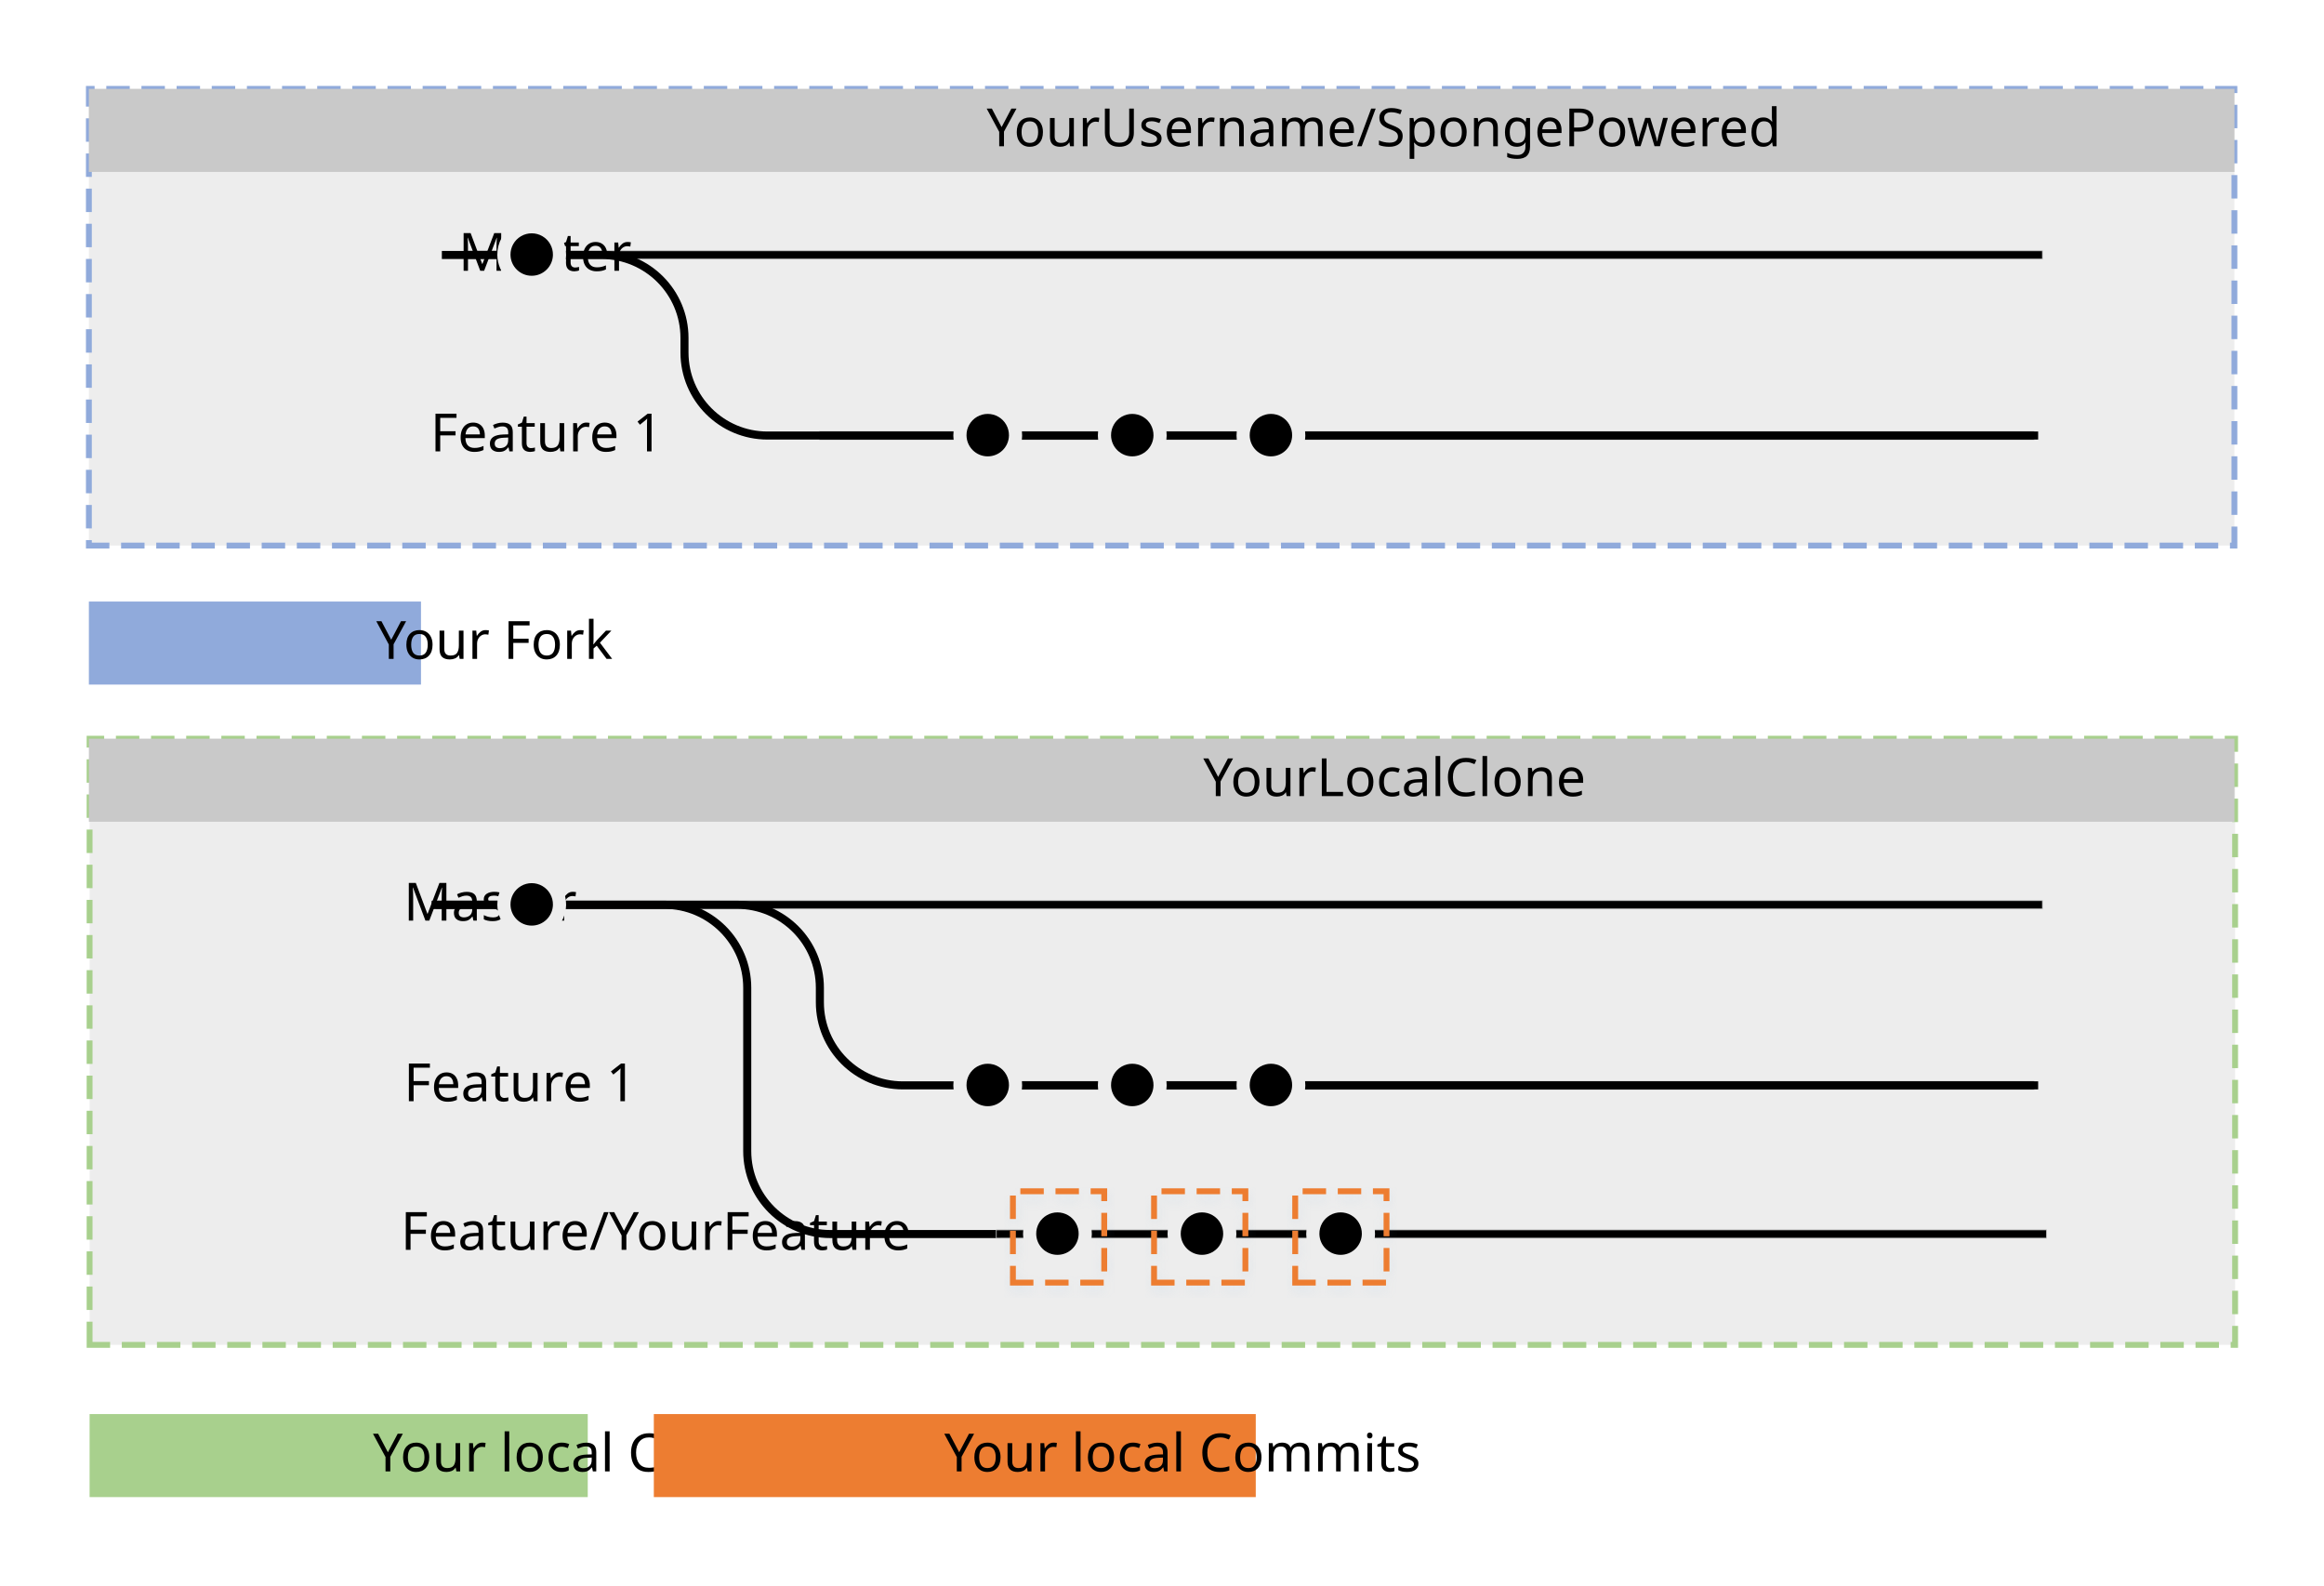
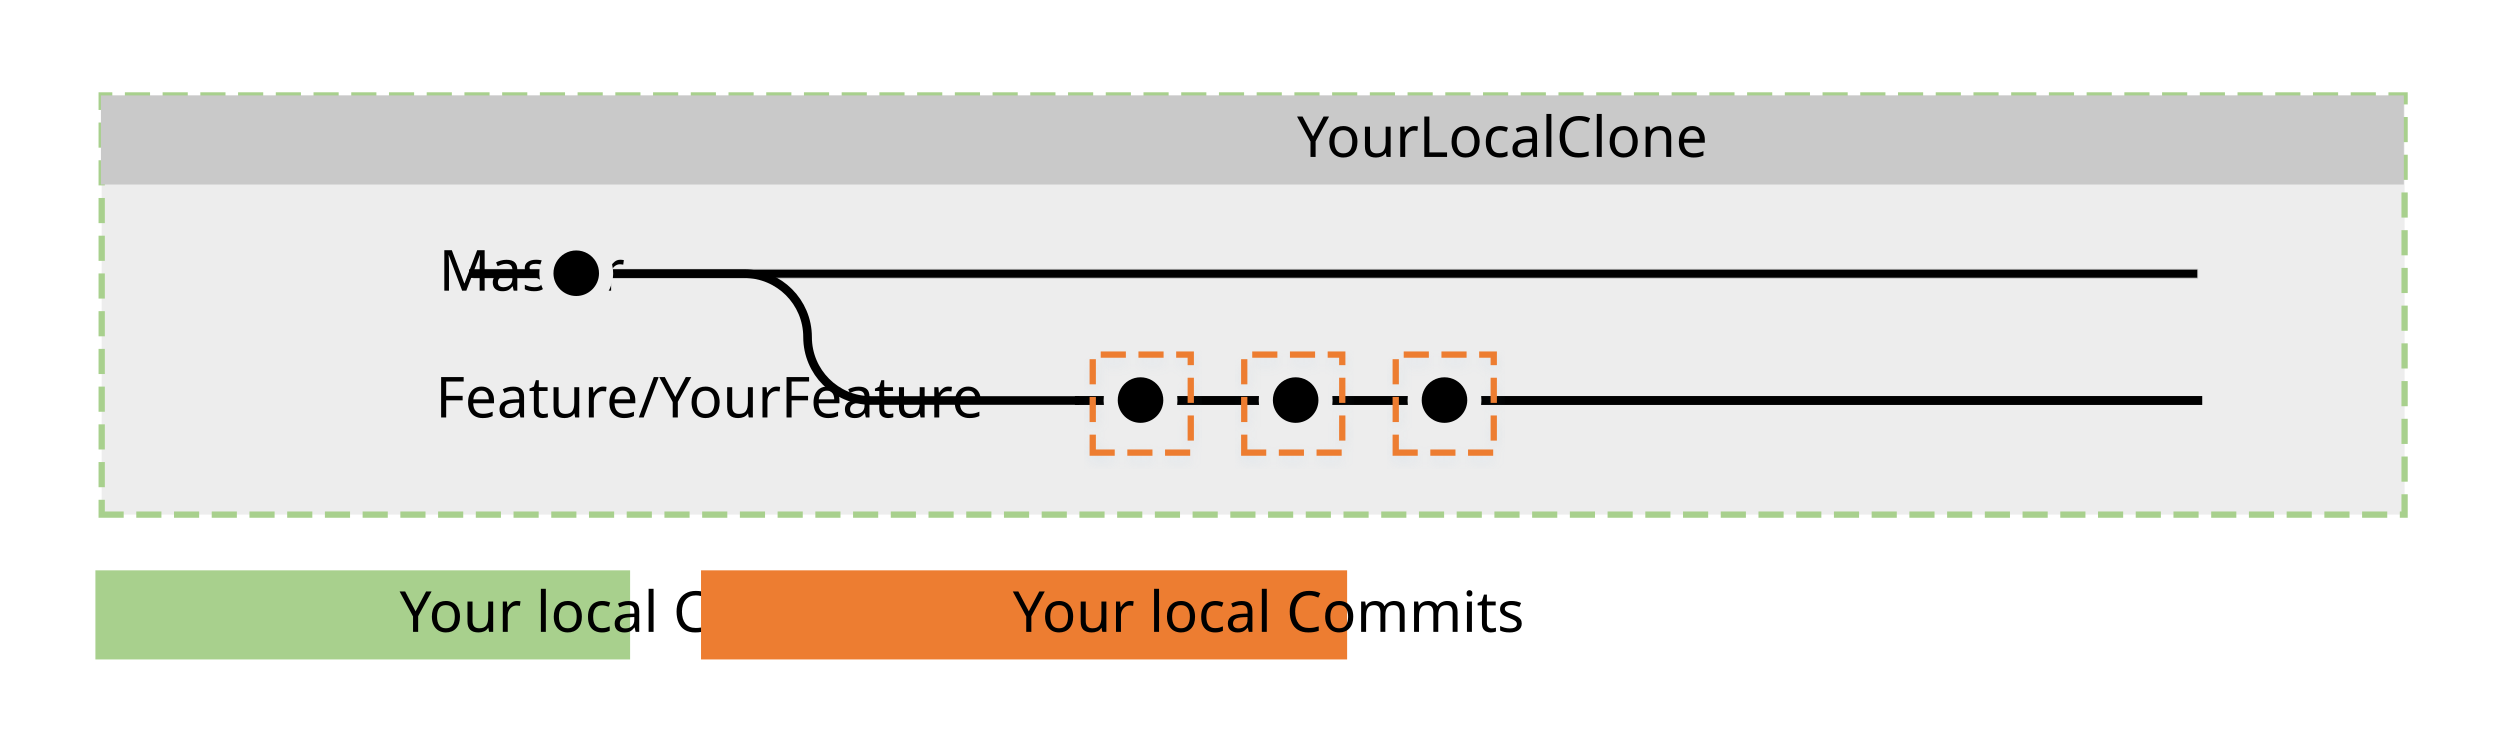
- <svg xmlns="http://www.w3.org/2000/svg" xmlns:ns1="http://schemas.microsoft.com/visio/2003/SVGExtensions/" width="11.02in" height="7.52in" viewBox="0 0 793.458 541.449" xml:space="preserve" color-interpolation-filters="sRGB" class="st16">
+ <svg xmlns="http://www.w3.org/2000/svg" xmlns:ns1="http://schemas.microsoft.com/visio/2003/SVGExtensions/" width="11.045in" height="3.335in" viewBox="0 0 795.215 240.103" xml:space="preserve" color-interpolation-filters="sRGB" class="st15">
  <ns1:documentProperties ns1:langID="1031" ns1:metric="true" ns1:viewMarkup="false">
    <ns1:userDefs>
      <ns1:ud ns1:nameU="msvNoAutoConnect" ns1:val="VT0(0):26" />
      <ns1:ud ns1:nameU="visV14CFF" ns1:prompt="" ns1:val="VT0(1):26" />
      <ns1:ud ns1:nameU="visFlowchartType" ns1:prompt="" ns1:val="VT4(CrossFunctional)" />
    </ns1:userDefs>
  </ns1:documentProperties>
  <style type="text/css">
	
- 		.st1 {fill:#ededed;stroke:#90aadb;stroke-dasharray:6,6;stroke-width:2}
+ 		.st1 {fill:#ededed;stroke:#a8d08d;stroke-dasharray:6,6;stroke-width:2}
		.st2 {fill:#000000;stroke:#c7c8c8;stroke-width:0.25}
		.st3 {fill:#ededed;stroke:none;stroke-width:0.25}
		.st4 {fill:#000000;font-family:Montserrat;font-size:1.5em}
		.st5 {fill:none;stroke:none;stroke-width:2}
		.st6 {fill:#c9c9c9;stroke:none;stroke-width:0.25}
- 		.st7 {fill:#ededed;stroke:#a8d08d;stroke-dasharray:6,6;stroke-width:2}
- 		.st8 {stroke:#000000;stroke-width:2.75}
- 		.st9 {fill:#90aadb;stroke:none;stroke-width:2}
- 		.st10 {fill:#a8d08d;stroke:none;stroke-width:2}
+ 		.st7 {fill:#a8d08d;stroke:none;stroke-width:2}
+ 		.st8 {fill:#ed7d31;stroke:none;stroke-width:2}
+ 		.st9 {stroke:#000000;stroke-width:2.75}
+ 		.st10 {fill:#000000;stroke:none;stroke-width:0.25}
		.st11 {fill:#000000;stroke:#ededed;stroke-width:4.5}
- 		.st12 {fill:#ed7d31;stroke:none;stroke-width:2}
- 		.st13 {visibility:visible}
- 		.st14 {fill:none;filter:url(#filter_2);stroke:#5b9bd5;stroke-dasharray:6,6;stroke-opacity:0.22}
- 		.st15 {fill:none;stroke:#ed7d31;stroke-dasharray:6,6;stroke-width:2}
- 		.st16 {fill:none;fill-rule:evenodd;font-size:12px;overflow:visible;stroke-linecap:square;stroke-miterlimit:3}
+ 		.st12 {visibility:visible}
+ 		.st13 {fill:none;filter:url(#filter_2);stroke:#5b9bd5;stroke-dasharray:6,6;stroke-opacity:0.22}
+ 		.st14 {fill:none;stroke:#ed7d31;stroke-dasharray:6,6;stroke-width:2}
+ 		.st15 {fill:none;fill-rule:evenodd;font-size:12px;overflow:visible;stroke-linecap:square;stroke-miterlimit:3}
	
	</style>
  <defs id="Filters">
    <filter id="filter_2">
      <feGaussianBlur stdDeviation="2" />
    </filter>
  </defs>
  <g ns1:mID="0" ns1:index="1" ns1:groupContext="foregroundPage">
    <ns1:userDefs>
      <ns1:ud ns1:nameU="msvThemeOrder" ns1:val="VT0(0):26" />
    </ns1:userDefs>
    <ns1:pageProperties ns1:drawingScale="0.0393701" ns1:pageScale="0.0393701" ns1:drawingUnits="24" ns1:shadowOffsetX="8.50394" ns1:shadowOffsetY="-8.50394" />
    <ns1:layer ns1:name="Verbinder" ns1:index="0" />
-     <g id="shape25-1" ns1:mID="25" ns1:groupContext="shape" transform="translate(30.3465,-355.197)">
+     <g id="shape74-1" ns1:mID="74" ns1:groupContext="shape" transform="translate(32.3465,-76.4094)">
      <ns1:userDefs>
        <ns1:ud ns1:nameU="visVersion" ns1:val="VT0(15):26" />
      </ns1:userDefs>
-       <path d="M0 541.45 L732.52 541.45 L732.52 385.54 L0 385.54 L0 541.45 Z" class="st1" />
+       <path d="M0 240.1 L732.52 240.1 L732.52 106.76 L0 106.76 L0 240.1 Z" class="st1" />
    </g>
-     <g id="group37-3" transform="translate(272.709,-444.914)" ns1:mID="37" ns1:groupContext="group">
+     <g id="group75-3" transform="translate(274.466,-143.567)" ns1:mID="75" ns1:groupContext="group">
			</g>
-     <g id="shape23-4" ns1:mID="23" ns1:groupContext="shape" transform="translate(159.323,-452.992)">
+     <g id="shape76-4" ns1:mID="76" ns1:groupContext="shape" transform="translate(150.576,-151.646)">
      <ns1:userDefs>
        <ns1:ud ns1:nameU="visVersion" ns1:val="VT0(15):26" />
      </ns1:userDefs>
-       <rect x="0" y="538.614" width="538" height="2.835" class="st2" />
+       <rect x="0" y="237.268" width="548.504" height="2.835" class="st2" />
    </g>
-     <g id="shape42-6" ns1:mID="42" ns1:groupContext="shape" transform="translate(53.0236,-444.914)">
+     <g id="shape80-6" ns1:mID="80" ns1:groupContext="shape" transform="translate(44.277,-143.567)">
      <ns1:userDefs>
        <ns1:ud ns1:nameU="visVersion" ns1:val="VT0(15):26" />
      </ns1:userDefs>
      <ns1:textBlock ns1:margins="rect(4,4,4,4)" ns1:tabSpace="42.5197" />
-       <ns1:textRect cx="49.606" cy="531.953" width="99.22" height="18.992" />
-       <rect x="0" y="522.457" width="99.213" height="18.992" class="st3" />
-       <text x="19.28" y="537.35" class="st4" ns1:langID="1031">
+       <ns1:textRect cx="41.398" cy="230.607" width="82.8" height="18.992" />
+       <rect x="0" y="221.11" width="82.797" height="18.992" class="st3" />
+       <text x="11.07" y="236.01" class="st4" ns1:langID="1031">
        <ns1:paragraph ns1:horizAlign="1" />
        <ns1:tabList />Master</text>
    </g>
-     <g id="shape52-9" ns1:mID="52" ns1:groupContext="shape" transform="translate(54.4409,-431.024)">
-       <rect x="0" y="494.677" width="676.898" height="46.772" class="st5" />
+     <g id="shape81-9" ns1:mID="81" ns1:groupContext="shape" transform="translate(56.1982,-129.677)">
+       <rect x="0" y="193.331" width="676.898" height="46.772" class="st5" />
    </g>
-     <g id="shape36-11" ns1:mID="36" ns1:groupContext="shape" transform="translate(30.3465,-482.756)">
+     <g id="shape82-11" ns1:mID="82" ns1:groupContext="shape" transform="translate(32.1037,-181.41)">
      <ns1:textBlock ns1:margins="rect(2,2,2,2)" ns1:tabSpace="42.5197" />
-       <ns1:textRect cx="366.261" cy="527.276" width="732.53" height="28.346" />
-       <rect x="0" y="513.103" width="732.522" height="28.346" class="st6" />
-       <text x="222.29" y="532.68" class="st4" ns1:langID="1031">
+       <ns1:textRect cx="366.261" cy="225.929" width="732.53" height="28.346" />
+       <rect x="0" y="211.756" width="732.522" height="28.346" class="st6" />
+       <text x="296.23" y="231.33" class="st4" ns1:langID="1031">
        <ns1:paragraph ns1:horizAlign="1" />
-         <ns1:tabList />YourUsername/SpongePowered</text>
+         <ns1:tabList />YourLocalClone</text>
    </g>
-     <g id="shape60-14" ns1:mID="60" ns1:groupContext="shape" transform="translate(279.795,-391.339)">
-       <ns1:userDefs>
-         <ns1:ud ns1:nameU="visVersion" ns1:val="VT0(15):26" />
-       </ns1:userDefs>
-       <rect x="0" y="538.614" width="414.693" height="2.835" class="st2" />
-     </g>
-     <g id="shape65-16" ns1:mID="65" ns1:groupContext="shape" transform="translate(53.0236,-383.26)">
+     <g id="shape92-14" ns1:mID="92" ns1:groupContext="shape" transform="translate(30.3465,-30.3465)">
      <ns1:userDefs>
        <ns1:ud ns1:nameU="visVersion" ns1:val="VT0(15):26" />
      </ns1:userDefs>
      <ns1:textBlock ns1:margins="rect(4,4,4,4)" ns1:tabSpace="42.5197" />
-       <ns1:textRect cx="49.606" cy="531.953" width="99.22" height="18.992" />
-       <rect x="0" y="522.457" width="99.213" height="18.992" class="st3" />
-       <text x="9.68" y="537.35" class="st4" ns1:langID="1031">
+       <ns1:textRect cx="85.039" cy="225.929" width="170.08" height="28.346" />
+       <rect x="0" y="211.756" width="170.079" height="28.346" class="st7" />
+       <text x="12.52" y="231.33" class="st4" ns1:langID="1031">
        <ns1:paragraph ns1:horizAlign="1" />
-         <ns1:tabList />Feature 1</text>
+         <ns1:tabList />Your local Clone</text>
    </g>
-     <g id="shape66-19" ns1:mID="66" ns1:groupContext="shape" transform="translate(54.4409,-369.37)">
-       <rect x="0" y="494.677" width="676.898" height="46.772" class="st5" />
-     </g>
-     <g id="shape74-21" ns1:mID="74" ns1:groupContext="shape" transform="translate(30.5892,-82.315)">
-       <ns1:userDefs>
-         <ns1:ud ns1:nameU="visVersion" ns1:val="VT0(15):26" />
-       </ns1:userDefs>
-       <path d="M0 541.45 L732.52 541.45 L732.52 334.51 L0 334.51 L0 541.45 Z" class="st7" />
-     </g>
-     <g id="group75-23" transform="translate(272.709,-223.063)" ns1:mID="75" ns1:groupContext="group">
- 			</g>
-     <g id="shape76-24" ns1:mID="76" ns1:groupContext="shape" transform="translate(148.819,-231.142)">
-       <ns1:userDefs>
-         <ns1:ud ns1:nameU="visVersion" ns1:val="VT0(15):26" />
-       </ns1:userDefs>
-       <rect x="0" y="538.614" width="548.504" height="2.835" class="st2" />
-     </g>
-     <g id="shape80-26" ns1:mID="80" ns1:groupContext="shape" transform="translate(42.5197,-223.063)">
+     <g id="shape116-17" ns1:mID="116" ns1:groupContext="shape" transform="translate(43.5683,-103.22)">
      <ns1:userDefs>
        <ns1:ud ns1:nameU="visVersion" ns1:val="VT0(15):26" />
      </ns1:userDefs>
      <ns1:textBlock ns1:margins="rect(4,4,4,4)" ns1:tabSpace="42.5197" />
-       <ns1:textRect cx="41.398" cy="531.953" width="82.8" height="18.992" />
-       <rect x="0" y="522.457" width="82.797" height="18.992" class="st3" />
-       <text x="11.07" y="537.35" class="st4" ns1:langID="1031">
+       <ns1:textRect cx="102.756" cy="230.607" width="205.52" height="18.992" />
+       <rect x="0" y="221.11" width="205.512" height="18.992" class="st3" />
+       <text x="10.76" y="236.01" class="st4" ns1:langID="1031">
        <ns1:paragraph ns1:horizAlign="1" />
-         <ns1:tabList />Master</text>
+         <ns1:tabList />Feature/YourFeature</text>
    </g>
-     <g id="shape81-29" ns1:mID="81" ns1:groupContext="shape" transform="translate(54.4409,-209.173)">
-       <rect x="0" y="494.677" width="676.898" height="46.772" class="st5" />
-     </g>
-     <g id="shape82-31" ns1:mID="82" ns1:groupContext="shape" transform="translate(30.3465,-260.906)">
-       <ns1:textBlock ns1:margins="rect(2,2,2,2)" ns1:tabSpace="42.5197" />
-       <ns1:textRect cx="366.261" cy="527.276" width="732.53" height="28.346" />
-       <rect x="0" y="513.103" width="732.522" height="28.346" class="st6" />
-       <text x="296.23" y="532.68" class="st4" ns1:langID="1031">
-         <ns1:paragraph ns1:horizAlign="1" />
-         <ns1:tabList />YourLocalClone</text>
-     </g>
-     <g id="shape83-34" ns1:mID="83" ns1:groupContext="shape" transform="translate(327.736,-169.488)">
-       <ns1:userDefs>
-         <ns1:ud ns1:nameU="visVersion" ns1:val="VT0(15):26" />
-       </ns1:userDefs>
-       <rect x="0" y="538.614" width="366.752" height="2.835" class="st2" />
-     </g>
-     <g id="shape87-36" ns1:mID="87" ns1:groupContext="shape" transform="translate(43.937,-161.41)">
+     <g id="shape124-20" ns1:mID="124" ns1:groupContext="shape" transform="translate(222.986,-30.3465)">
      <ns1:userDefs>
        <ns1:ud ns1:nameU="visVersion" ns1:val="VT0(15):26" />
      </ns1:userDefs>
      <ns1:textBlock ns1:margins="rect(4,4,4,4)" ns1:tabSpace="42.5197" />
-       <ns1:textRect cx="49.606" cy="531.953" width="99.22" height="18.992" />
-       <rect x="0" y="522.457" width="99.213" height="18.992" class="st3" />
-       <text x="9.68" y="537.35" class="st4" ns1:langID="1031">
+       <ns1:textRect cx="102.756" cy="225.929" width="205.52" height="28.346" />
+       <rect x="0" y="211.756" width="205.512" height="28.346" class="st8" />
+       <text x="14.93" y="231.33" class="st4" ns1:langID="1031">
        <ns1:paragraph ns1:horizAlign="1" />
-         <ns1:tabList />Feature 1</text>
+         <ns1:tabList />Your local Commits</text>
    </g>
-     <g id="shape88-39" ns1:mID="88" ns1:groupContext="shape" transform="translate(54.4409,-147.52)">
-       <rect x="0" y="494.677" width="676.898" height="46.772" class="st5" />
+     <g id="shape119-23" ns1:mID="119" ns1:groupContext="shape" ns1:layerMember="0" transform="translate(150.576,-153.063)">
+       <path d="M0 240.1 L86.13 240.1 A20.173 20.173 0 0 1 106.3 260.28 L106.3 260.28 A20.173 20.173 -180 0 0 126.47 280.45        L191.34 280.45" class="st9" />
    </g>
-     <g id="shape89-41" ns1:mID="89" ns1:groupContext="shape" ns1:layerMember="0" transform="translate(148.819,-232.559)">
-       <path d="M0 541.45 L102.76 541.45 A28.346 28.346 0 0 1 131.1 569.8 L131.1 574.76 A28.346 28.346 -180 0 0 159.45 603.1        L545.67 603.1" class="st8" />
-     </g>
-     <g id="shape91-44" ns1:mID="91" ns1:groupContext="shape" transform="translate(30.3465,-307.739)">
+     <g id="shape131-26" ns1:mID="131" ns1:groupContext="shape" transform="translate(341.915,-111.299)">
      <ns1:userDefs>
        <ns1:ud ns1:nameU="visVersion" ns1:val="VT0(15):26" />
      </ns1:userDefs>
-       <ns1:textBlock ns1:margins="rect(4,4,4,4)" ns1:tabSpace="42.5197" />
-       <ns1:textRect cx="56.693" cy="527.276" width="113.39" height="28.346" />
-       <rect x="0" y="513.103" width="113.386" height="28.346" class="st9" />
-       <text x="13.89" y="532.68" class="st4" ns1:langID="1031">
-         <ns1:paragraph ns1:horizAlign="1" />
-         <ns1:tabList />Your Fork</text>
+       <rect x="0" y="237.268" width="358.583" height="2.835" class="st10" />
    </g>
-     <g id="shape92-47" ns1:mID="92" ns1:groupContext="shape" transform="translate(30.5892,-30.3465)">
+     <g id="shape122-28" ns1:mID="122" ns1:groupContext="shape" transform="translate(449.976,-103.22)">
      <ns1:userDefs>
        <ns1:ud ns1:nameU="visVersion" ns1:val="VT0(15):26" />
      </ns1:userDefs>
-       <ns1:textBlock ns1:margins="rect(4,4,4,4)" ns1:tabSpace="42.5197" />
-       <ns1:textRect cx="85.039" cy="527.276" width="170.08" height="28.346" />
-       <rect x="0" y="513.103" width="170.079" height="28.346" class="st10" />
-       <text x="12.52" y="532.68" class="st4" ns1:langID="1031">
-         <ns1:paragraph ns1:horizAlign="1" />
-         <ns1:tabList />Your local Clone</text>
+       <path d="M0 230.61 A9.496 9.496 0 1 1 18.99 230.61 A9.496 9.496 0 0 1 0 230.61 Z" class="st11" />
    </g>
-     <g id="shape84-50" ns1:mID="84" ns1:groupContext="shape" transform="translate(327.736,-161.41)">
+     <g id="shape121-30" ns1:mID="121" ns1:groupContext="shape" transform="translate(402.636,-103.22)">
      <ns1:userDefs>
        <ns1:ud ns1:nameU="visVersion" ns1:val="VT0(15):26" />
      </ns1:userDefs>
-       <path d="M0 531.95 A9.496 9.496 0 1 1 18.99 531.95 A9.496 9.496 0 0 1 0 531.95 Z" class="st11" />
+       <path d="M0 230.61 A9.496 9.496 0 1 1 18.99 230.61 A9.496 9.496 0 0 1 0 230.61 Z" class="st11" />
    </g>
-     <g id="shape85-52" ns1:mID="85" ns1:groupContext="shape" transform="translate(377.083,-161.41)">
+     <g id="shape120-32" ns1:mID="120" ns1:groupContext="shape" transform="translate(353.29,-103.22)">
      <ns1:userDefs>
        <ns1:ud ns1:nameU="visVersion" ns1:val="VT0(15):26" />
      </ns1:userDefs>
-       <path d="M0 531.95 A9.496 9.496 0 1 1 18.99 531.95 A9.496 9.496 0 0 1 0 531.95 Z" class="st11" />
+       <path d="M0 230.61 A9.496 9.496 0 1 1 18.99 230.61 A9.496 9.496 0 0 1 0 230.61 Z" class="st11" />
    </g>
-     <g id="shape86-54" ns1:mID="86" ns1:groupContext="shape" transform="translate(424.422,-161.41)">
+     <g id="shape127-34" ns1:mID="127" ns1:groupContext="shape" transform="translate(347.584,-96.1336)">
      <ns1:userDefs>
        <ns1:ud ns1:nameU="visVersion" ns1:val="VT0(15):26" />
      </ns1:userDefs>
-       <path d="M0 531.95 A9.496 9.496 0 1 1 18.99 531.95 A9.496 9.496 0 0 1 0 531.95 Z" class="st11" />
+       <g id="shadow127-35" ns1:groupContext="shadow" ns1:shadowOffsetX="0.345598" ns1:shadowOffsetY="-1.97279" ns1:shadowType="1" transform="matrix(1,0,0,1,0.345598,1.97279)" class="st12">
+         <path d="M0 240.1 L31.18 240.1 L31.18 208.92 L0 208.92 L0 240.1 Z" class="st13" />
+       </g>
+       <path d="M0 240.1 L31.18 240.1 L31.18 208.92 L0 208.92 L0 240.1 Z" class="st14" />
    </g>
-     <g id="shape71-56" ns1:mID="71" ns1:groupContext="shape" ns1:layerMember="0" transform="translate(152.236,-454.41)">
-       <path d="M0 541.45 L53.12 541.45 A28.346 28.346 0 0 1 81.46 569.8 L81.46 574.76 A28.346 28.346 -180 0 0 109.81 603.1        L542.25 603.1" class="st8" />
-     </g>
-     <g id="shape64-59" ns1:mID="64" ns1:groupContext="shape" transform="translate(424.422,-383.26)">
+     <g id="shape128-39" ns1:mID="128" ns1:groupContext="shape" transform="translate(395.773,-96.1336)">
      <ns1:userDefs>
        <ns1:ud ns1:nameU="visVersion" ns1:val="VT0(15):26" />
      </ns1:userDefs>
-       <path d="M0 531.95 A9.496 9.496 0 1 1 18.99 531.95 A9.496 9.496 0 0 1 0 531.95 Z" class="st11" />
+       <g id="shadow128-40" ns1:groupContext="shadow" ns1:shadowOffsetX="0.345598" ns1:shadowOffsetY="-1.97279" ns1:shadowType="1" transform="matrix(1,0,0,1,0.345598,1.97279)" class="st12">
+         <path d="M0 240.1 L31.18 240.1 L31.18 208.92 L0 208.92 L0 240.1 Z" class="st13" />
+       </g>
+       <path d="M0 240.1 L31.18 240.1 L31.18 208.92 L0 208.92 L0 240.1 Z" class="st14" />
    </g>
-     <g id="shape63-61" ns1:mID="63" ns1:groupContext="shape" transform="translate(377.083,-383.26)">
+     <g id="shape125-44" ns1:mID="125" ns1:groupContext="shape" transform="translate(443.962,-96.1336)">
      <ns1:userDefs>
        <ns1:ud ns1:nameU="visVersion" ns1:val="VT0(15):26" />
      </ns1:userDefs>
-       <path d="M0 531.95 A9.496 9.496 0 1 1 18.99 531.95 A9.496 9.496 0 0 1 0 531.95 Z" class="st11" />
+       <g id="shadow125-45" ns1:groupContext="shadow" ns1:shadowOffsetX="0.345598" ns1:shadowOffsetY="-1.97279" ns1:shadowType="1" transform="matrix(1,0,0,1,0.345598,1.97279)" class="st12">
+         <path d="M0 240.1 L31.18 240.1 L31.18 208.92 L0 208.92 L0 240.1 Z" class="st13" />
+       </g>
+       <path d="M0 240.1 L31.18 240.1 L31.18 208.92 L0 208.92 L0 240.1 Z" class="st14" />
    </g>
-     <g id="shape62-63" ns1:mID="62" ns1:groupContext="shape" transform="translate(327.736,-383.26)">
+     <g id="shape77-49" ns1:mID="77" ns1:groupContext="shape" transform="translate(173.799,-143.567)">
      <ns1:userDefs>
        <ns1:ud ns1:nameU="visVersion" ns1:val="VT0(15):26" />
      </ns1:userDefs>
-       <path d="M0 531.95 A9.496 9.496 0 1 1 18.99 531.95 A9.496 9.496 0 0 1 0 531.95 Z" class="st11" />
-     </g>
-     <g id="shape32-65" ns1:mID="32" ns1:groupContext="shape" transform="translate(172.042,-444.914)">
-       <ns1:userDefs>
-         <ns1:ud ns1:nameU="visVersion" ns1:val="VT0(15):26" />
-       </ns1:userDefs>
-       <path d="M0 531.95 A9.496 9.496 0 1 1 18.99 531.95 A9.496 9.496 0 0 1 0 531.95 Z" class="st11" />
-     </g>
-     <g id="shape116-67" ns1:mID="116" ns1:groupContext="shape" transform="translate(41.811,-110.661)">
-       <ns1:userDefs>
-         <ns1:ud ns1:nameU="visVersion" ns1:val="VT0(15):26" />
-       </ns1:userDefs>
-       <ns1:textBlock ns1:margins="rect(4,4,4,4)" ns1:tabSpace="42.5197" />
-       <ns1:textRect cx="102.756" cy="531.953" width="205.52" height="18.992" />
-       <rect x="0" y="522.457" width="205.512" height="18.992" class="st3" />
-       <text x="10.76" y="537.35" class="st4" ns1:langID="1031">
-         <ns1:paragraph ns1:horizAlign="1" />
-         <ns1:tabList />Feature/YourFeature</text>
-     </g>
-     <g id="shape124-70" ns1:mID="124" ns1:groupContext="shape" transform="translate(223.228,-30.3465)">
-       <ns1:userDefs>
-         <ns1:ud ns1:nameU="visVersion" ns1:val="VT0(15):26" />
-       </ns1:userDefs>
-       <ns1:textBlock ns1:margins="rect(4,4,4,4)" ns1:tabSpace="42.5197" />
-       <ns1:textRect cx="102.756" cy="527.276" width="205.52" height="28.346" />
-       <rect x="0" y="513.103" width="205.512" height="28.346" class="st12" />
-       <text x="14.93" y="532.68" class="st4" ns1:langID="1031">
-         <ns1:paragraph ns1:horizAlign="1" />
-         <ns1:tabList />Your local Commits</text>
-     </g>
-     <g id="shape119-73" ns1:mID="119" ns1:groupContext="shape" ns1:layerMember="0" transform="translate(148.819,-232.559)">
-       <path d="M0 541.45 L77.95 541.45 A28.346 28.346 0 0 1 106.3 569.8 L106.3 625.5 A28.346 28.346 -180 0 0 134.65 653.85        L191.34 653.85" class="st8" />
-     </g>
-     <g id="shape131-76" ns1:mID="131" ns1:groupContext="shape" transform="translate(340.157,-118.74)">
-       <ns1:userDefs>
-         <ns1:ud ns1:nameU="visVersion" ns1:val="VT0(15):26" />
-       </ns1:userDefs>
-       <rect x="0" y="538.614" width="358.583" height="2.835" class="st2" />
-     </g>
-     <g id="shape122-78" ns1:mID="122" ns1:groupContext="shape" transform="translate(448.219,-110.661)">
-       <ns1:userDefs>
-         <ns1:ud ns1:nameU="visVersion" ns1:val="VT0(15):26" />
-       </ns1:userDefs>
-       <path d="M0 531.95 A9.496 9.496 0 1 1 18.99 531.95 A9.496 9.496 0 0 1 0 531.95 Z" class="st11" />
-     </g>
-     <g id="shape121-80" ns1:mID="121" ns1:groupContext="shape" transform="translate(400.879,-110.661)">
-       <ns1:userDefs>
-         <ns1:ud ns1:nameU="visVersion" ns1:val="VT0(15):26" />
-       </ns1:userDefs>
-       <path d="M0 531.95 A9.496 9.496 0 1 1 18.99 531.95 A9.496 9.496 0 0 1 0 531.95 Z" class="st11" />
-     </g>
-     <g id="shape120-82" ns1:mID="120" ns1:groupContext="shape" transform="translate(351.533,-110.661)">
-       <ns1:userDefs>
-         <ns1:ud ns1:nameU="visVersion" ns1:val="VT0(15):26" />
-       </ns1:userDefs>
-       <path d="M0 531.95 A9.496 9.496 0 1 1 18.99 531.95 A9.496 9.496 0 0 1 0 531.95 Z" class="st11" />
-     </g>
-     <g id="shape127-84" ns1:mID="127" ns1:groupContext="shape" transform="translate(345.827,-103.575)">
-       <ns1:userDefs>
-         <ns1:ud ns1:nameU="visVersion" ns1:val="VT0(15):26" />
-       </ns1:userDefs>
-       <g id="shadow127-85" ns1:groupContext="shadow" ns1:shadowOffsetX="0.345598" ns1:shadowOffsetY="-1.97279" ns1:shadowType="1" transform="matrix(1,0,0,1,0.345598,1.97279)" class="st13">
-         <path d="M0 541.45 L31.18 541.45 L31.18 510.27 L0 510.27 L0 541.45 Z" class="st14" />
-       </g>
-       <path d="M0 541.45 L31.18 541.45 L31.18 510.27 L0 510.27 L0 541.45 Z" class="st15" />
-     </g>
-     <g id="shape128-89" ns1:mID="128" ns1:groupContext="shape" transform="translate(394.016,-103.575)">
-       <ns1:userDefs>
-         <ns1:ud ns1:nameU="visVersion" ns1:val="VT0(15):26" />
-       </ns1:userDefs>
-       <g id="shadow128-90" ns1:groupContext="shadow" ns1:shadowOffsetX="0.345598" ns1:shadowOffsetY="-1.97279" ns1:shadowType="1" transform="matrix(1,0,0,1,0.345598,1.97279)" class="st13">
-         <path d="M0 541.45 L31.18 541.45 L31.18 510.27 L0 510.27 L0 541.45 Z" class="st14" />
-       </g>
-       <path d="M0 541.45 L31.18 541.45 L31.18 510.27 L0 510.27 L0 541.45 Z" class="st15" />
-     </g>
-     <g id="shape125-94" ns1:mID="125" ns1:groupContext="shape" transform="translate(442.205,-103.575)">
-       <ns1:userDefs>
-         <ns1:ud ns1:nameU="visVersion" ns1:val="VT0(15):26" />
-       </ns1:userDefs>
-       <g id="shadow125-95" ns1:groupContext="shadow" ns1:shadowOffsetX="0.345598" ns1:shadowOffsetY="-1.97279" ns1:shadowType="1" transform="matrix(1,0,0,1,0.345598,1.97279)" class="st13">
-         <path d="M0 541.45 L31.18 541.45 L31.18 510.27 L0 510.27 L0 541.45 Z" class="st14" />
-       </g>
-       <path d="M0 541.45 L31.18 541.45 L31.18 510.27 L0 510.27 L0 541.45 Z" class="st15" />
-     </g>
-     <g id="shape77-99" ns1:mID="77" ns1:groupContext="shape" transform="translate(172.042,-223.063)">
-       <ns1:userDefs>
-         <ns1:ud ns1:nameU="visVersion" ns1:val="VT0(15):26" />
-       </ns1:userDefs>
-       <path d="M0 531.95 A9.496 9.496 0 1 1 18.99 531.95 A9.496 9.496 0 0 1 0 531.95 Z" class="st11" />
+       <path d="M0 230.61 A9.496 9.496 0 1 1 18.99 230.61 A9.496 9.496 0 0 1 0 230.61 Z" class="st11" />
    </g>
  </g>
</svg>
